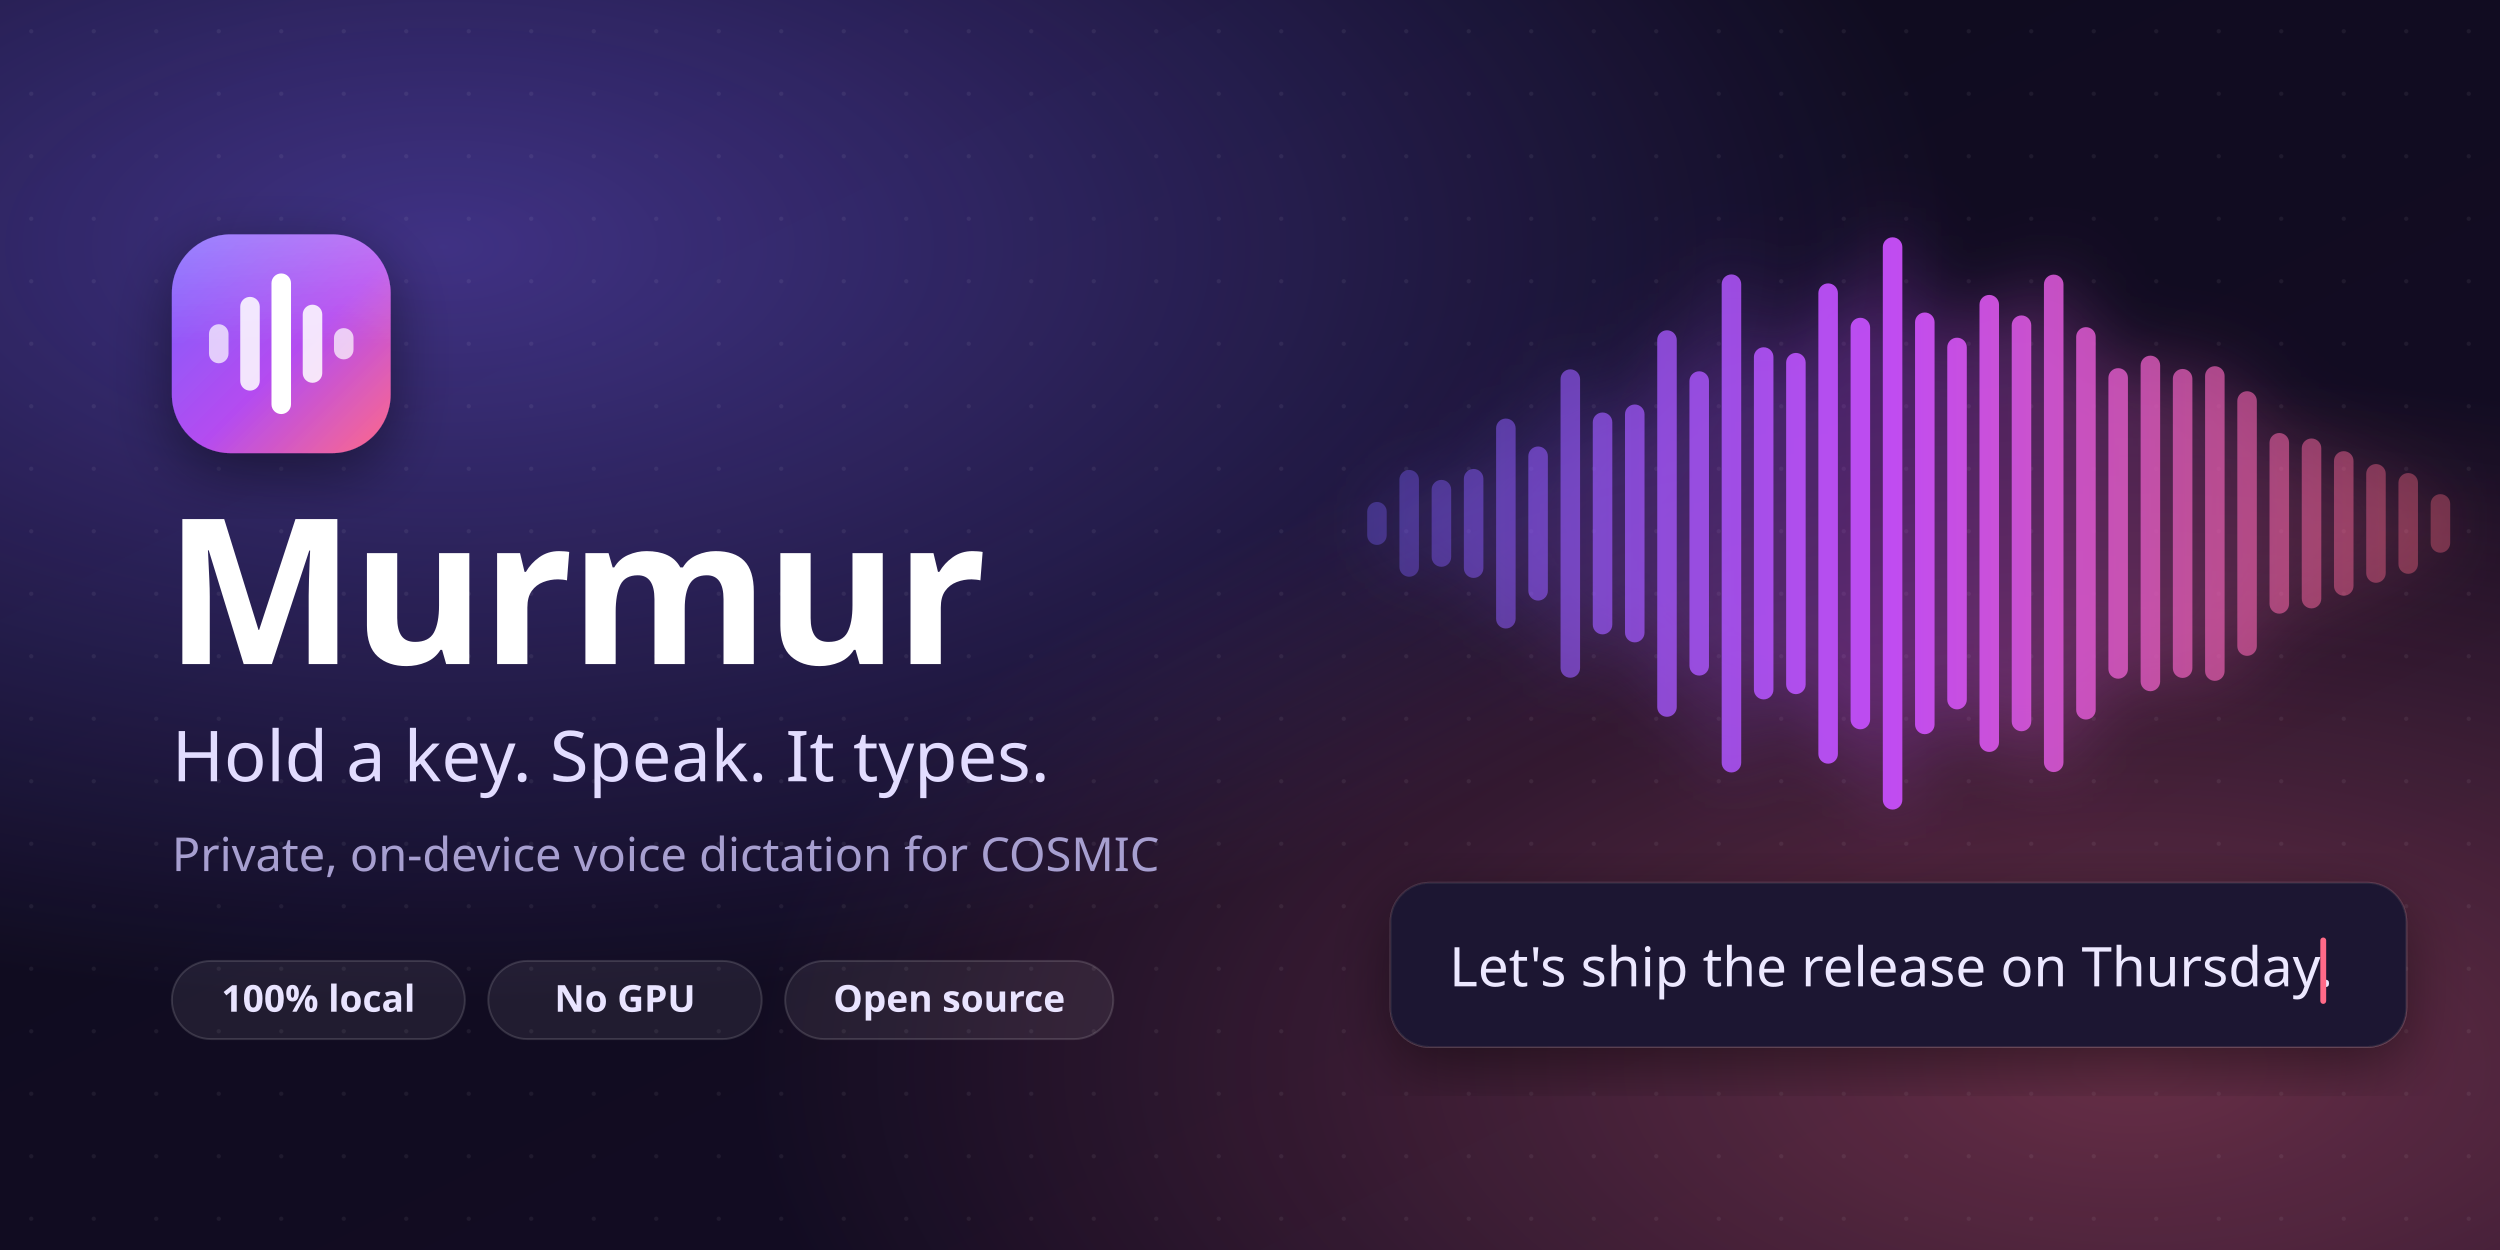
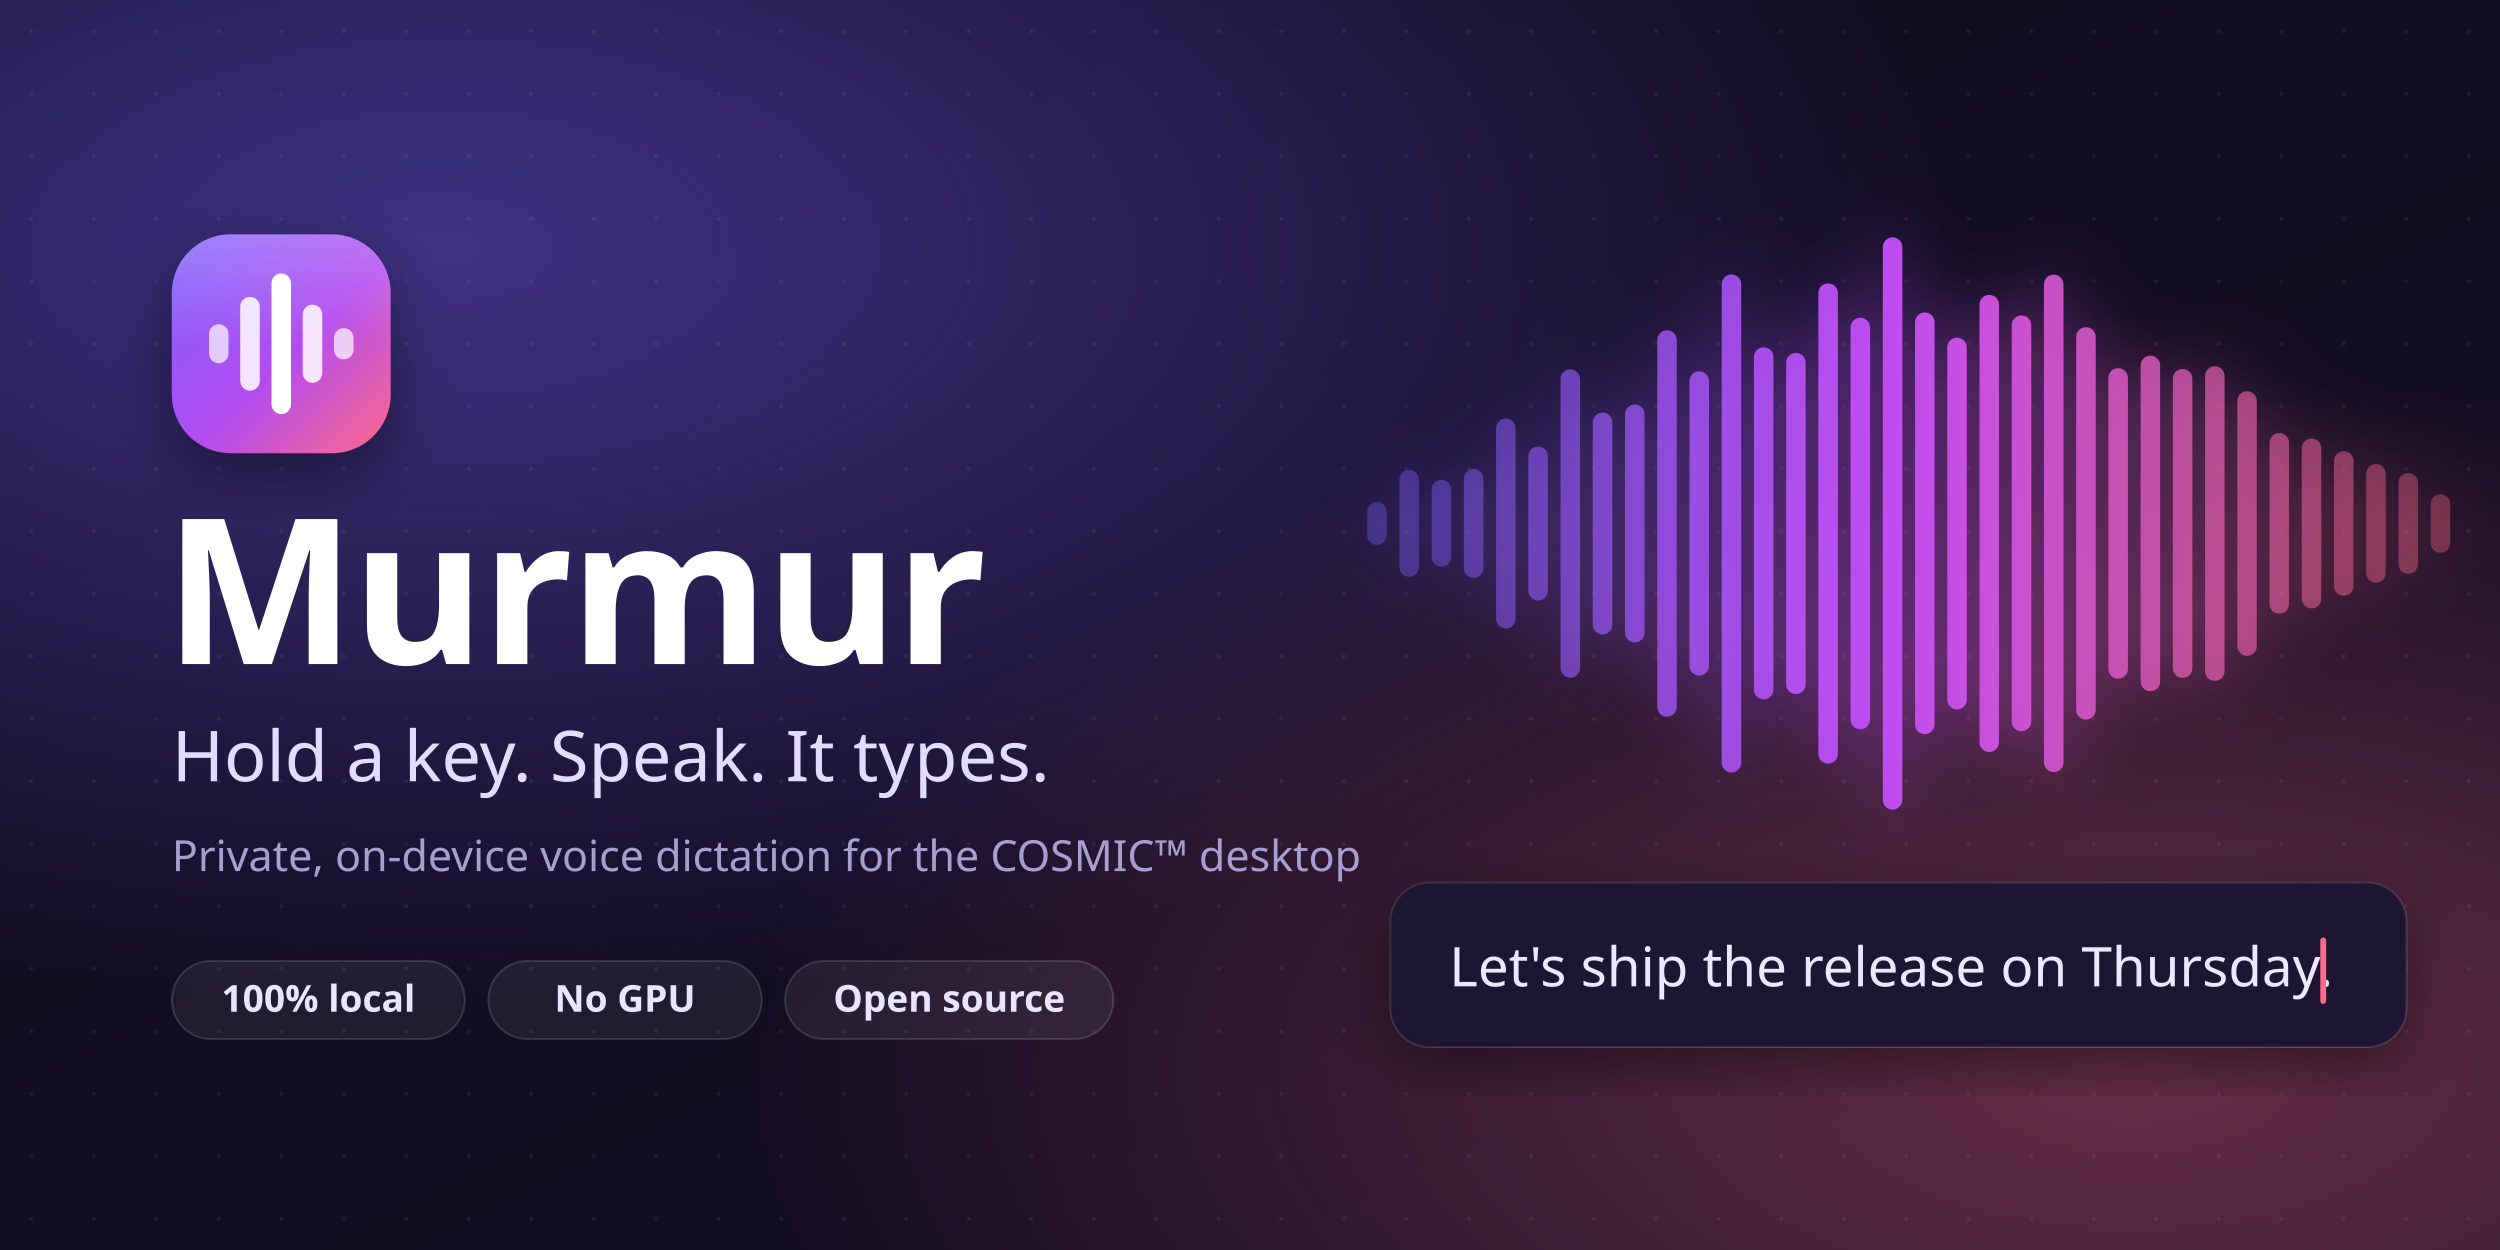
<svg xmlns="http://www.w3.org/2000/svg" width="1280" height="640" viewBox="0 0 1280 640">
  <defs>
    <linearGradient id="bg" x1="0" y1="0" x2="1" y2="1">
      <stop offset="0" stop-color="#0d0b1e" />
      <stop offset="1" stop-color="#150d24" />
    </linearGradient>
    <radialGradient id="glowA" cx="0.18" cy="0.2" r="0.6">
      <stop offset="0" stop-color="#7b61ff" stop-opacity="0.45" />
      <stop offset="1" stop-color="#7b61ff" stop-opacity="0" />
    </radialGradient>
    <radialGradient id="glowB" cx="0.85" cy="0.85" r="0.55">
      <stop offset="0" stop-color="#ff6a88" stop-opacity="0.35" />
      <stop offset="1" stop-color="#ff6a88" stop-opacity="0" />
    </radialGradient>
    <linearGradient id="wave" gradientUnits="userSpaceOnUse" x1="700" x2="1240" y1="0" y2="0">
      <stop offset="0" stop-color="#7b61ff" />
      <stop offset="0.5" stop-color="#c04cf0" />
      <stop offset="1" stop-color="#ff6a88" />
    </linearGradient>
    <linearGradient id="icon" x1="0" y1="0" x2="1" y2="1">
      <stop offset="0" stop-color="#7b61ff" />
      <stop offset="0.55" stop-color="#b44cf0" />
      <stop offset="1" stop-color="#ff6a88" />
    </linearGradient>
    <linearGradient id="shine" x1="0" y1="0" x2="0" y2="1">
      <stop offset="0" stop-color="#fff" stop-opacity="0.22" />
      <stop offset="0.5" stop-color="#fff" stop-opacity="0" />
    </linearGradient>
    <filter id="blur" x="-50%" y="-50%" width="200%" height="200%">
      <feGaussianBlur stdDeviation="18" />
    </filter>
    <filter id="shadow" x="-30%" y="-30%" width="160%" height="160%">
      <feDropShadow dx="0" dy="10" stdDeviation="16" flood-color="#000" flood-opacity="0.45" />
    </filter>
  </defs>
  <rect width="1280" height="640" fill="url(#bg)" />
  <rect width="1280" height="640" fill="url(#glowA)" />
  <rect width="1280" height="640" fill="url(#glowB)" />
  <g fill="#ffffff" opacity="0.06">
    <circle cx="16" cy="16" r="1.1" />
    <circle cx="16" cy="48" r="1.1" />
    <circle cx="16" cy="80" r="1.1" />
    <circle cx="16" cy="112" r="1.1" />
    <circle cx="16" cy="144" r="1.1" />
    <circle cx="16" cy="176" r="1.1" />
    <circle cx="16" cy="208" r="1.1" />
    <circle cx="16" cy="240" r="1.1" />
    <circle cx="16" cy="272" r="1.1" />
    <circle cx="16" cy="304" r="1.1" />
    <circle cx="16" cy="336" r="1.1" />
    <circle cx="16" cy="368" r="1.1" />
    <circle cx="16" cy="400" r="1.1" />
    <circle cx="16" cy="432" r="1.1" />
    <circle cx="16" cy="464" r="1.1" />
    <circle cx="16" cy="496" r="1.1" />
    <circle cx="16" cy="528" r="1.1" />
    <circle cx="16" cy="560" r="1.1" />
    <circle cx="16" cy="592" r="1.1" />
    <circle cx="16" cy="624" r="1.1" />
    <circle cx="48" cy="16" r="1.1" />
    <circle cx="48" cy="48" r="1.1" />
    <circle cx="48" cy="80" r="1.1" />
    <circle cx="48" cy="112" r="1.1" />
    <circle cx="48" cy="144" r="1.1" />
    <circle cx="48" cy="176" r="1.1" />
    <circle cx="48" cy="208" r="1.1" />
    <circle cx="48" cy="240" r="1.1" />
    <circle cx="48" cy="272" r="1.1" />
    <circle cx="48" cy="304" r="1.1" />
    <circle cx="48" cy="336" r="1.1" />
    <circle cx="48" cy="368" r="1.1" />
    <circle cx="48" cy="400" r="1.1" />
    <circle cx="48" cy="432" r="1.1" />
    <circle cx="48" cy="464" r="1.1" />
    <circle cx="48" cy="496" r="1.1" />
    <circle cx="48" cy="528" r="1.1" />
    <circle cx="48" cy="560" r="1.1" />
    <circle cx="48" cy="592" r="1.1" />
    <circle cx="48" cy="624" r="1.1" />
    <circle cx="80" cy="16" r="1.1" />
    <circle cx="80" cy="48" r="1.1" />
    <circle cx="80" cy="80" r="1.1" />
    <circle cx="80" cy="112" r="1.1" />
    <circle cx="80" cy="144" r="1.1" />
    <circle cx="80" cy="176" r="1.1" />
    <circle cx="80" cy="208" r="1.1" />
    <circle cx="80" cy="240" r="1.1" />
    <circle cx="80" cy="272" r="1.1" />
    <circle cx="80" cy="304" r="1.1" />
    <circle cx="80" cy="336" r="1.1" />
    <circle cx="80" cy="368" r="1.1" />
    <circle cx="80" cy="400" r="1.1" />
    <circle cx="80" cy="432" r="1.1" />
    <circle cx="80" cy="464" r="1.1" />
    <circle cx="80" cy="496" r="1.1" />
    <circle cx="80" cy="528" r="1.1" />
    <circle cx="80" cy="560" r="1.1" />
    <circle cx="80" cy="592" r="1.1" />
    <circle cx="80" cy="624" r="1.1" />
    <circle cx="112" cy="16" r="1.1" />
    <circle cx="112" cy="48" r="1.1" />
    <circle cx="112" cy="80" r="1.1" />
    <circle cx="112" cy="112" r="1.1" />
    <circle cx="112" cy="144" r="1.1" />
    <circle cx="112" cy="176" r="1.1" />
    <circle cx="112" cy="208" r="1.1" />
    <circle cx="112" cy="240" r="1.1" />
    <circle cx="112" cy="272" r="1.1" />
    <circle cx="112" cy="304" r="1.1" />
    <circle cx="112" cy="336" r="1.1" />
    <circle cx="112" cy="368" r="1.1" />
    <circle cx="112" cy="400" r="1.1" />
    <circle cx="112" cy="432" r="1.1" />
    <circle cx="112" cy="464" r="1.1" />
    <circle cx="112" cy="496" r="1.1" />
    <circle cx="112" cy="528" r="1.1" />
    <circle cx="112" cy="560" r="1.1" />
    <circle cx="112" cy="592" r="1.1" />
    <circle cx="112" cy="624" r="1.1" />
    <circle cx="144" cy="16" r="1.1" />
    <circle cx="144" cy="48" r="1.1" />
    <circle cx="144" cy="80" r="1.1" />
    <circle cx="144" cy="112" r="1.1" />
    <circle cx="144" cy="144" r="1.1" />
    <circle cx="144" cy="176" r="1.1" />
    <circle cx="144" cy="208" r="1.1" />
    <circle cx="144" cy="240" r="1.1" />
    <circle cx="144" cy="272" r="1.1" />
    <circle cx="144" cy="304" r="1.1" />
    <circle cx="144" cy="336" r="1.1" />
    <circle cx="144" cy="368" r="1.1" />
    <circle cx="144" cy="400" r="1.1" />
    <circle cx="144" cy="432" r="1.1" />
    <circle cx="144" cy="464" r="1.1" />
    <circle cx="144" cy="496" r="1.1" />
    <circle cx="144" cy="528" r="1.1" />
    <circle cx="144" cy="560" r="1.1" />
    <circle cx="144" cy="592" r="1.1" />
    <circle cx="144" cy="624" r="1.1" />
    <circle cx="176" cy="16" r="1.1" />
    <circle cx="176" cy="48" r="1.1" />
    <circle cx="176" cy="80" r="1.1" />
    <circle cx="176" cy="112" r="1.1" />
    <circle cx="176" cy="144" r="1.1" />
    <circle cx="176" cy="176" r="1.1" />
    <circle cx="176" cy="208" r="1.1" />
    <circle cx="176" cy="240" r="1.1" />
    <circle cx="176" cy="272" r="1.1" />
    <circle cx="176" cy="304" r="1.1" />
    <circle cx="176" cy="336" r="1.1" />
    <circle cx="176" cy="368" r="1.1" />
    <circle cx="176" cy="400" r="1.1" />
    <circle cx="176" cy="432" r="1.1" />
    <circle cx="176" cy="464" r="1.1" />
    <circle cx="176" cy="496" r="1.1" />
    <circle cx="176" cy="528" r="1.1" />
    <circle cx="176" cy="560" r="1.1" />
    <circle cx="176" cy="592" r="1.1" />
    <circle cx="176" cy="624" r="1.1" />
    <circle cx="208" cy="16" r="1.1" />
    <circle cx="208" cy="48" r="1.1" />
    <circle cx="208" cy="80" r="1.1" />
    <circle cx="208" cy="112" r="1.1" />
    <circle cx="208" cy="144" r="1.1" />
    <circle cx="208" cy="176" r="1.1" />
    <circle cx="208" cy="208" r="1.1" />
    <circle cx="208" cy="240" r="1.1" />
    <circle cx="208" cy="272" r="1.1" />
    <circle cx="208" cy="304" r="1.1" />
    <circle cx="208" cy="336" r="1.1" />
    <circle cx="208" cy="368" r="1.1" />
    <circle cx="208" cy="400" r="1.1" />
    <circle cx="208" cy="432" r="1.1" />
    <circle cx="208" cy="464" r="1.1" />
    <circle cx="208" cy="496" r="1.1" />
    <circle cx="208" cy="528" r="1.1" />
    <circle cx="208" cy="560" r="1.1" />
    <circle cx="208" cy="592" r="1.1" />
    <circle cx="208" cy="624" r="1.1" />
    <circle cx="240" cy="16" r="1.1" />
    <circle cx="240" cy="48" r="1.1" />
    <circle cx="240" cy="80" r="1.1" />
    <circle cx="240" cy="112" r="1.1" />
    <circle cx="240" cy="144" r="1.1" />
    <circle cx="240" cy="176" r="1.1" />
    <circle cx="240" cy="208" r="1.1" />
    <circle cx="240" cy="240" r="1.1" />
    <circle cx="240" cy="272" r="1.1" />
    <circle cx="240" cy="304" r="1.1" />
    <circle cx="240" cy="336" r="1.1" />
    <circle cx="240" cy="368" r="1.1" />
    <circle cx="240" cy="400" r="1.1" />
    <circle cx="240" cy="432" r="1.1" />
    <circle cx="240" cy="464" r="1.1" />
    <circle cx="240" cy="496" r="1.1" />
    <circle cx="240" cy="528" r="1.1" />
    <circle cx="240" cy="560" r="1.1" />
    <circle cx="240" cy="592" r="1.1" />
    <circle cx="240" cy="624" r="1.1" />
    <circle cx="272" cy="16" r="1.1" />
    <circle cx="272" cy="48" r="1.1" />
    <circle cx="272" cy="80" r="1.1" />
    <circle cx="272" cy="112" r="1.1" />
    <circle cx="272" cy="144" r="1.1" />
    <circle cx="272" cy="176" r="1.1" />
    <circle cx="272" cy="208" r="1.1" />
    <circle cx="272" cy="240" r="1.1" />
    <circle cx="272" cy="272" r="1.1" />
    <circle cx="272" cy="304" r="1.1" />
    <circle cx="272" cy="336" r="1.1" />
    <circle cx="272" cy="368" r="1.1" />
    <circle cx="272" cy="400" r="1.1" />
    <circle cx="272" cy="432" r="1.1" />
    <circle cx="272" cy="464" r="1.1" />
    <circle cx="272" cy="496" r="1.1" />
    <circle cx="272" cy="528" r="1.1" />
    <circle cx="272" cy="560" r="1.1" />
    <circle cx="272" cy="592" r="1.1" />
    <circle cx="272" cy="624" r="1.1" />
    <circle cx="304" cy="16" r="1.1" />
    <circle cx="304" cy="48" r="1.1" />
    <circle cx="304" cy="80" r="1.1" />
    <circle cx="304" cy="112" r="1.1" />
    <circle cx="304" cy="144" r="1.1" />
    <circle cx="304" cy="176" r="1.1" />
    <circle cx="304" cy="208" r="1.1" />
    <circle cx="304" cy="240" r="1.1" />
    <circle cx="304" cy="272" r="1.1" />
    <circle cx="304" cy="304" r="1.1" />
    <circle cx="304" cy="336" r="1.1" />
    <circle cx="304" cy="368" r="1.1" />
    <circle cx="304" cy="400" r="1.1" />
    <circle cx="304" cy="432" r="1.1" />
    <circle cx="304" cy="464" r="1.1" />
    <circle cx="304" cy="496" r="1.1" />
    <circle cx="304" cy="528" r="1.1" />
    <circle cx="304" cy="560" r="1.1" />
    <circle cx="304" cy="592" r="1.1" />
    <circle cx="304" cy="624" r="1.1" />
    <circle cx="336" cy="16" r="1.1" />
    <circle cx="336" cy="48" r="1.1" />
    <circle cx="336" cy="80" r="1.1" />
    <circle cx="336" cy="112" r="1.1" />
    <circle cx="336" cy="144" r="1.1" />
    <circle cx="336" cy="176" r="1.1" />
    <circle cx="336" cy="208" r="1.1" />
    <circle cx="336" cy="240" r="1.1" />
    <circle cx="336" cy="272" r="1.1" />
    <circle cx="336" cy="304" r="1.1" />
    <circle cx="336" cy="336" r="1.1" />
    <circle cx="336" cy="368" r="1.1" />
    <circle cx="336" cy="400" r="1.1" />
    <circle cx="336" cy="432" r="1.1" />
    <circle cx="336" cy="464" r="1.1" />
    <circle cx="336" cy="496" r="1.1" />
    <circle cx="336" cy="528" r="1.1" />
    <circle cx="336" cy="560" r="1.1" />
    <circle cx="336" cy="592" r="1.1" />
    <circle cx="336" cy="624" r="1.1" />
    <circle cx="368" cy="16" r="1.1" />
    <circle cx="368" cy="48" r="1.1" />
    <circle cx="368" cy="80" r="1.1" />
    <circle cx="368" cy="112" r="1.1" />
    <circle cx="368" cy="144" r="1.1" />
    <circle cx="368" cy="176" r="1.1" />
    <circle cx="368" cy="208" r="1.1" />
    <circle cx="368" cy="240" r="1.1" />
    <circle cx="368" cy="272" r="1.1" />
    <circle cx="368" cy="304" r="1.1" />
    <circle cx="368" cy="336" r="1.1" />
    <circle cx="368" cy="368" r="1.1" />
    <circle cx="368" cy="400" r="1.1" />
    <circle cx="368" cy="432" r="1.1" />
    <circle cx="368" cy="464" r="1.1" />
    <circle cx="368" cy="496" r="1.1" />
    <circle cx="368" cy="528" r="1.1" />
    <circle cx="368" cy="560" r="1.1" />
    <circle cx="368" cy="592" r="1.1" />
    <circle cx="368" cy="624" r="1.1" />
    <circle cx="400" cy="16" r="1.1" />
    <circle cx="400" cy="48" r="1.1" />
    <circle cx="400" cy="80" r="1.1" />
    <circle cx="400" cy="112" r="1.1" />
    <circle cx="400" cy="144" r="1.1" />
    <circle cx="400" cy="176" r="1.1" />
    <circle cx="400" cy="208" r="1.1" />
    <circle cx="400" cy="240" r="1.1" />
    <circle cx="400" cy="272" r="1.1" />
    <circle cx="400" cy="304" r="1.1" />
    <circle cx="400" cy="336" r="1.1" />
    <circle cx="400" cy="368" r="1.1" />
    <circle cx="400" cy="400" r="1.1" />
    <circle cx="400" cy="432" r="1.1" />
    <circle cx="400" cy="464" r="1.1" />
    <circle cx="400" cy="496" r="1.1" />
    <circle cx="400" cy="528" r="1.1" />
    <circle cx="400" cy="560" r="1.1" />
    <circle cx="400" cy="592" r="1.1" />
    <circle cx="400" cy="624" r="1.1" />
    <circle cx="432" cy="16" r="1.1" />
    <circle cx="432" cy="48" r="1.1" />
    <circle cx="432" cy="80" r="1.1" />
    <circle cx="432" cy="112" r="1.1" />
    <circle cx="432" cy="144" r="1.1" />
    <circle cx="432" cy="176" r="1.1" />
    <circle cx="432" cy="208" r="1.1" />
    <circle cx="432" cy="240" r="1.1" />
    <circle cx="432" cy="272" r="1.1" />
    <circle cx="432" cy="304" r="1.1" />
    <circle cx="432" cy="336" r="1.1" />
    <circle cx="432" cy="368" r="1.1" />
    <circle cx="432" cy="400" r="1.1" />
    <circle cx="432" cy="432" r="1.1" />
    <circle cx="432" cy="464" r="1.1" />
    <circle cx="432" cy="496" r="1.1" />
    <circle cx="432" cy="528" r="1.1" />
    <circle cx="432" cy="560" r="1.1" />
    <circle cx="432" cy="592" r="1.1" />
    <circle cx="432" cy="624" r="1.1" />
    <circle cx="464" cy="16" r="1.1" />
    <circle cx="464" cy="48" r="1.1" />
    <circle cx="464" cy="80" r="1.1" />
    <circle cx="464" cy="112" r="1.1" />
    <circle cx="464" cy="144" r="1.1" />
    <circle cx="464" cy="176" r="1.1" />
    <circle cx="464" cy="208" r="1.1" />
    <circle cx="464" cy="240" r="1.1" />
    <circle cx="464" cy="272" r="1.1" />
    <circle cx="464" cy="304" r="1.1" />
    <circle cx="464" cy="336" r="1.1" />
    <circle cx="464" cy="368" r="1.1" />
    <circle cx="464" cy="400" r="1.1" />
    <circle cx="464" cy="432" r="1.1" />
    <circle cx="464" cy="464" r="1.1" />
    <circle cx="464" cy="496" r="1.1" />
    <circle cx="464" cy="528" r="1.1" />
    <circle cx="464" cy="560" r="1.1" />
    <circle cx="464" cy="592" r="1.1" />
    <circle cx="464" cy="624" r="1.1" />
    <circle cx="496" cy="16" r="1.1" />
    <circle cx="496" cy="48" r="1.1" />
    <circle cx="496" cy="80" r="1.1" />
    <circle cx="496" cy="112" r="1.1" />
    <circle cx="496" cy="144" r="1.1" />
    <circle cx="496" cy="176" r="1.1" />
    <circle cx="496" cy="208" r="1.1" />
    <circle cx="496" cy="240" r="1.1" />
    <circle cx="496" cy="272" r="1.1" />
    <circle cx="496" cy="304" r="1.1" />
    <circle cx="496" cy="336" r="1.1" />
    <circle cx="496" cy="368" r="1.1" />
    <circle cx="496" cy="400" r="1.1" />
    <circle cx="496" cy="432" r="1.1" />
    <circle cx="496" cy="464" r="1.1" />
    <circle cx="496" cy="496" r="1.1" />
    <circle cx="496" cy="528" r="1.1" />
    <circle cx="496" cy="560" r="1.1" />
    <circle cx="496" cy="592" r="1.1" />
    <circle cx="496" cy="624" r="1.1" />
    <circle cx="528" cy="16" r="1.1" />
    <circle cx="528" cy="48" r="1.1" />
    <circle cx="528" cy="80" r="1.1" />
    <circle cx="528" cy="112" r="1.1" />
    <circle cx="528" cy="144" r="1.1" />
    <circle cx="528" cy="176" r="1.1" />
    <circle cx="528" cy="208" r="1.1" />
    <circle cx="528" cy="240" r="1.1" />
    <circle cx="528" cy="272" r="1.1" />
    <circle cx="528" cy="304" r="1.1" />
    <circle cx="528" cy="336" r="1.1" />
    <circle cx="528" cy="368" r="1.1" />
    <circle cx="528" cy="400" r="1.1" />
    <circle cx="528" cy="432" r="1.1" />
    <circle cx="528" cy="464" r="1.1" />
    <circle cx="528" cy="496" r="1.1" />
    <circle cx="528" cy="528" r="1.1" />
    <circle cx="528" cy="560" r="1.1" />
    <circle cx="528" cy="592" r="1.1" />
    <circle cx="528" cy="624" r="1.1" />
    <circle cx="560" cy="16" r="1.1" />
    <circle cx="560" cy="48" r="1.1" />
    <circle cx="560" cy="80" r="1.1" />
    <circle cx="560" cy="112" r="1.1" />
    <circle cx="560" cy="144" r="1.1" />
    <circle cx="560" cy="176" r="1.1" />
    <circle cx="560" cy="208" r="1.1" />
    <circle cx="560" cy="240" r="1.1" />
    <circle cx="560" cy="272" r="1.1" />
    <circle cx="560" cy="304" r="1.1" />
    <circle cx="560" cy="336" r="1.1" />
    <circle cx="560" cy="368" r="1.1" />
    <circle cx="560" cy="400" r="1.1" />
    <circle cx="560" cy="432" r="1.1" />
    <circle cx="560" cy="464" r="1.1" />
    <circle cx="560" cy="496" r="1.1" />
    <circle cx="560" cy="528" r="1.1" />
    <circle cx="560" cy="560" r="1.1" />
    <circle cx="560" cy="592" r="1.1" />
    <circle cx="560" cy="624" r="1.1" />
    <circle cx="592" cy="16" r="1.1" />
    <circle cx="592" cy="48" r="1.1" />
    <circle cx="592" cy="80" r="1.1" />
    <circle cx="592" cy="112" r="1.1" />
    <circle cx="592" cy="144" r="1.1" />
    <circle cx="592" cy="176" r="1.1" />
    <circle cx="592" cy="208" r="1.1" />
    <circle cx="592" cy="240" r="1.1" />
    <circle cx="592" cy="272" r="1.1" />
    <circle cx="592" cy="304" r="1.1" />
    <circle cx="592" cy="336" r="1.1" />
    <circle cx="592" cy="368" r="1.1" />
    <circle cx="592" cy="400" r="1.1" />
    <circle cx="592" cy="432" r="1.1" />
    <circle cx="592" cy="464" r="1.1" />
    <circle cx="592" cy="496" r="1.1" />
    <circle cx="592" cy="528" r="1.1" />
    <circle cx="592" cy="560" r="1.1" />
    <circle cx="592" cy="592" r="1.1" />
    <circle cx="592" cy="624" r="1.1" />
    <circle cx="624" cy="16" r="1.1" />
    <circle cx="624" cy="48" r="1.1" />
    <circle cx="624" cy="80" r="1.1" />
    <circle cx="624" cy="112" r="1.1" />
    <circle cx="624" cy="144" r="1.1" />
    <circle cx="624" cy="176" r="1.1" />
    <circle cx="624" cy="208" r="1.1" />
    <circle cx="624" cy="240" r="1.1" />
    <circle cx="624" cy="272" r="1.1" />
    <circle cx="624" cy="304" r="1.1" />
    <circle cx="624" cy="336" r="1.1" />
    <circle cx="624" cy="368" r="1.1" />
    <circle cx="624" cy="400" r="1.1" />
    <circle cx="624" cy="432" r="1.1" />
    <circle cx="624" cy="464" r="1.1" />
    <circle cx="624" cy="496" r="1.1" />
    <circle cx="624" cy="528" r="1.1" />
    <circle cx="624" cy="560" r="1.1" />
    <circle cx="624" cy="592" r="1.1" />
    <circle cx="624" cy="624" r="1.1" />
    <circle cx="656" cy="16" r="1.1" />
    <circle cx="656" cy="48" r="1.1" />
    <circle cx="656" cy="80" r="1.1" />
    <circle cx="656" cy="112" r="1.1" />
    <circle cx="656" cy="144" r="1.1" />
    <circle cx="656" cy="176" r="1.1" />
    <circle cx="656" cy="208" r="1.1" />
    <circle cx="656" cy="240" r="1.1" />
    <circle cx="656" cy="272" r="1.1" />
    <circle cx="656" cy="304" r="1.1" />
    <circle cx="656" cy="336" r="1.1" />
    <circle cx="656" cy="368" r="1.1" />
    <circle cx="656" cy="400" r="1.1" />
    <circle cx="656" cy="432" r="1.1" />
    <circle cx="656" cy="464" r="1.1" />
    <circle cx="656" cy="496" r="1.1" />
    <circle cx="656" cy="528" r="1.1" />
    <circle cx="656" cy="560" r="1.1" />
    <circle cx="656" cy="592" r="1.1" />
    <circle cx="656" cy="624" r="1.1" />
    <circle cx="688" cy="16" r="1.1" />
    <circle cx="688" cy="48" r="1.1" />
    <circle cx="688" cy="80" r="1.1" />
    <circle cx="688" cy="112" r="1.1" />
    <circle cx="688" cy="144" r="1.1" />
    <circle cx="688" cy="176" r="1.1" />
    <circle cx="688" cy="208" r="1.1" />
    <circle cx="688" cy="240" r="1.1" />
    <circle cx="688" cy="272" r="1.1" />
    <circle cx="688" cy="304" r="1.1" />
    <circle cx="688" cy="336" r="1.1" />
    <circle cx="688" cy="368" r="1.1" />
    <circle cx="688" cy="400" r="1.1" />
    <circle cx="688" cy="432" r="1.1" />
    <circle cx="688" cy="464" r="1.1" />
    <circle cx="688" cy="496" r="1.1" />
    <circle cx="688" cy="528" r="1.1" />
    <circle cx="688" cy="560" r="1.1" />
    <circle cx="688" cy="592" r="1.1" />
    <circle cx="688" cy="624" r="1.1" />
    <circle cx="720" cy="16" r="1.1" />
    <circle cx="720" cy="48" r="1.1" />
    <circle cx="720" cy="80" r="1.1" />
    <circle cx="720" cy="112" r="1.1" />
    <circle cx="720" cy="144" r="1.1" />
    <circle cx="720" cy="176" r="1.1" />
    <circle cx="720" cy="208" r="1.1" />
    <circle cx="720" cy="240" r="1.1" />
    <circle cx="720" cy="272" r="1.1" />
    <circle cx="720" cy="304" r="1.1" />
    <circle cx="720" cy="336" r="1.1" />
    <circle cx="720" cy="368" r="1.1" />
    <circle cx="720" cy="400" r="1.1" />
    <circle cx="720" cy="432" r="1.1" />
    <circle cx="720" cy="464" r="1.1" />
    <circle cx="720" cy="496" r="1.1" />
    <circle cx="720" cy="528" r="1.1" />
    <circle cx="720" cy="560" r="1.1" />
    <circle cx="720" cy="592" r="1.1" />
    <circle cx="720" cy="624" r="1.1" />
    <circle cx="752" cy="16" r="1.1" />
    <circle cx="752" cy="48" r="1.1" />
    <circle cx="752" cy="80" r="1.1" />
    <circle cx="752" cy="112" r="1.1" />
    <circle cx="752" cy="144" r="1.1" />
    <circle cx="752" cy="176" r="1.1" />
    <circle cx="752" cy="208" r="1.1" />
    <circle cx="752" cy="240" r="1.1" />
    <circle cx="752" cy="272" r="1.1" />
    <circle cx="752" cy="304" r="1.1" />
    <circle cx="752" cy="336" r="1.1" />
    <circle cx="752" cy="368" r="1.1" />
    <circle cx="752" cy="400" r="1.1" />
    <circle cx="752" cy="432" r="1.1" />
    <circle cx="752" cy="464" r="1.1" />
    <circle cx="752" cy="496" r="1.1" />
    <circle cx="752" cy="528" r="1.1" />
    <circle cx="752" cy="560" r="1.1" />
    <circle cx="752" cy="592" r="1.1" />
    <circle cx="752" cy="624" r="1.1" />
    <circle cx="784" cy="16" r="1.1" />
    <circle cx="784" cy="48" r="1.1" />
    <circle cx="784" cy="80" r="1.1" />
    <circle cx="784" cy="112" r="1.1" />
    <circle cx="784" cy="144" r="1.1" />
    <circle cx="784" cy="176" r="1.1" />
    <circle cx="784" cy="208" r="1.1" />
    <circle cx="784" cy="240" r="1.1" />
    <circle cx="784" cy="272" r="1.1" />
    <circle cx="784" cy="304" r="1.1" />
    <circle cx="784" cy="336" r="1.1" />
    <circle cx="784" cy="368" r="1.1" />
    <circle cx="784" cy="400" r="1.1" />
    <circle cx="784" cy="432" r="1.1" />
    <circle cx="784" cy="464" r="1.1" />
    <circle cx="784" cy="496" r="1.1" />
    <circle cx="784" cy="528" r="1.1" />
    <circle cx="784" cy="560" r="1.1" />
    <circle cx="784" cy="592" r="1.1" />
    <circle cx="784" cy="624" r="1.1" />
    <circle cx="816" cy="16" r="1.1" />
    <circle cx="816" cy="48" r="1.1" />
    <circle cx="816" cy="80" r="1.1" />
    <circle cx="816" cy="112" r="1.1" />
    <circle cx="816" cy="144" r="1.1" />
    <circle cx="816" cy="176" r="1.1" />
    <circle cx="816" cy="208" r="1.1" />
    <circle cx="816" cy="240" r="1.1" />
    <circle cx="816" cy="272" r="1.1" />
    <circle cx="816" cy="304" r="1.1" />
    <circle cx="816" cy="336" r="1.1" />
    <circle cx="816" cy="368" r="1.1" />
    <circle cx="816" cy="400" r="1.1" />
    <circle cx="816" cy="432" r="1.1" />
    <circle cx="816" cy="464" r="1.1" />
    <circle cx="816" cy="496" r="1.1" />
    <circle cx="816" cy="528" r="1.1" />
    <circle cx="816" cy="560" r="1.1" />
    <circle cx="816" cy="592" r="1.1" />
    <circle cx="816" cy="624" r="1.1" />
    <circle cx="848" cy="16" r="1.1" />
    <circle cx="848" cy="48" r="1.1" />
    <circle cx="848" cy="80" r="1.1" />
    <circle cx="848" cy="112" r="1.1" />
    <circle cx="848" cy="144" r="1.1" />
    <circle cx="848" cy="176" r="1.1" />
    <circle cx="848" cy="208" r="1.1" />
    <circle cx="848" cy="240" r="1.1" />
    <circle cx="848" cy="272" r="1.1" />
    <circle cx="848" cy="304" r="1.1" />
    <circle cx="848" cy="336" r="1.1" />
    <circle cx="848" cy="368" r="1.1" />
    <circle cx="848" cy="400" r="1.1" />
    <circle cx="848" cy="432" r="1.1" />
    <circle cx="848" cy="464" r="1.1" />
    <circle cx="848" cy="496" r="1.1" />
    <circle cx="848" cy="528" r="1.1" />
    <circle cx="848" cy="560" r="1.1" />
    <circle cx="848" cy="592" r="1.1" />
    <circle cx="848" cy="624" r="1.1" />
    <circle cx="880" cy="16" r="1.1" />
    <circle cx="880" cy="48" r="1.1" />
    <circle cx="880" cy="80" r="1.1" />
    <circle cx="880" cy="112" r="1.1" />
    <circle cx="880" cy="144" r="1.1" />
    <circle cx="880" cy="176" r="1.1" />
    <circle cx="880" cy="208" r="1.1" />
    <circle cx="880" cy="240" r="1.1" />
    <circle cx="880" cy="272" r="1.1" />
    <circle cx="880" cy="304" r="1.1" />
    <circle cx="880" cy="336" r="1.1" />
    <circle cx="880" cy="368" r="1.1" />
    <circle cx="880" cy="400" r="1.1" />
    <circle cx="880" cy="432" r="1.1" />
    <circle cx="880" cy="464" r="1.1" />
    <circle cx="880" cy="496" r="1.1" />
    <circle cx="880" cy="528" r="1.1" />
    <circle cx="880" cy="560" r="1.1" />
    <circle cx="880" cy="592" r="1.1" />
    <circle cx="880" cy="624" r="1.1" />
    <circle cx="912" cy="16" r="1.1" />
    <circle cx="912" cy="48" r="1.1" />
    <circle cx="912" cy="80" r="1.1" />
    <circle cx="912" cy="112" r="1.1" />
    <circle cx="912" cy="144" r="1.1" />
    <circle cx="912" cy="176" r="1.1" />
    <circle cx="912" cy="208" r="1.1" />
    <circle cx="912" cy="240" r="1.1" />
    <circle cx="912" cy="272" r="1.1" />
    <circle cx="912" cy="304" r="1.1" />
    <circle cx="912" cy="336" r="1.1" />
    <circle cx="912" cy="368" r="1.1" />
    <circle cx="912" cy="400" r="1.1" />
    <circle cx="912" cy="432" r="1.1" />
    <circle cx="912" cy="464" r="1.1" />
    <circle cx="912" cy="496" r="1.1" />
    <circle cx="912" cy="528" r="1.1" />
    <circle cx="912" cy="560" r="1.1" />
    <circle cx="912" cy="592" r="1.1" />
    <circle cx="912" cy="624" r="1.1" />
    <circle cx="944" cy="16" r="1.1" />
    <circle cx="944" cy="48" r="1.1" />
    <circle cx="944" cy="80" r="1.1" />
    <circle cx="944" cy="112" r="1.1" />
    <circle cx="944" cy="144" r="1.1" />
    <circle cx="944" cy="176" r="1.1" />
    <circle cx="944" cy="208" r="1.1" />
    <circle cx="944" cy="240" r="1.1" />
    <circle cx="944" cy="272" r="1.1" />
    <circle cx="944" cy="304" r="1.1" />
    <circle cx="944" cy="336" r="1.1" />
    <circle cx="944" cy="368" r="1.1" />
    <circle cx="944" cy="400" r="1.1" />
    <circle cx="944" cy="432" r="1.1" />
    <circle cx="944" cy="464" r="1.1" />
    <circle cx="944" cy="496" r="1.1" />
    <circle cx="944" cy="528" r="1.1" />
    <circle cx="944" cy="560" r="1.1" />
    <circle cx="944" cy="592" r="1.1" />
    <circle cx="944" cy="624" r="1.1" />
    <circle cx="976" cy="16" r="1.1" />
    <circle cx="976" cy="48" r="1.1" />
    <circle cx="976" cy="80" r="1.1" />
    <circle cx="976" cy="112" r="1.1" />
    <circle cx="976" cy="144" r="1.1" />
    <circle cx="976" cy="176" r="1.1" />
    <circle cx="976" cy="208" r="1.1" />
    <circle cx="976" cy="240" r="1.1" />
    <circle cx="976" cy="272" r="1.1" />
    <circle cx="976" cy="304" r="1.1" />
    <circle cx="976" cy="336" r="1.1" />
    <circle cx="976" cy="368" r="1.1" />
    <circle cx="976" cy="400" r="1.1" />
    <circle cx="976" cy="432" r="1.1" />
    <circle cx="976" cy="464" r="1.1" />
    <circle cx="976" cy="496" r="1.1" />
    <circle cx="976" cy="528" r="1.1" />
    <circle cx="976" cy="560" r="1.1" />
    <circle cx="976" cy="592" r="1.1" />
    <circle cx="976" cy="624" r="1.1" />
    <circle cx="1008" cy="16" r="1.1" />
    <circle cx="1008" cy="48" r="1.1" />
    <circle cx="1008" cy="80" r="1.1" />
    <circle cx="1008" cy="112" r="1.1" />
    <circle cx="1008" cy="144" r="1.1" />
    <circle cx="1008" cy="176" r="1.1" />
    <circle cx="1008" cy="208" r="1.1" />
    <circle cx="1008" cy="240" r="1.1" />
    <circle cx="1008" cy="272" r="1.1" />
    <circle cx="1008" cy="304" r="1.1" />
    <circle cx="1008" cy="336" r="1.1" />
    <circle cx="1008" cy="368" r="1.1" />
    <circle cx="1008" cy="400" r="1.1" />
    <circle cx="1008" cy="432" r="1.1" />
    <circle cx="1008" cy="464" r="1.1" />
    <circle cx="1008" cy="496" r="1.1" />
    <circle cx="1008" cy="528" r="1.1" />
    <circle cx="1008" cy="560" r="1.1" />
    <circle cx="1008" cy="592" r="1.1" />
    <circle cx="1008" cy="624" r="1.1" />
    <circle cx="1040" cy="16" r="1.1" />
    <circle cx="1040" cy="48" r="1.1" />
    <circle cx="1040" cy="80" r="1.1" />
    <circle cx="1040" cy="112" r="1.1" />
    <circle cx="1040" cy="144" r="1.1" />
    <circle cx="1040" cy="176" r="1.1" />
    <circle cx="1040" cy="208" r="1.1" />
    <circle cx="1040" cy="240" r="1.1" />
    <circle cx="1040" cy="272" r="1.1" />
    <circle cx="1040" cy="304" r="1.1" />
    <circle cx="1040" cy="336" r="1.1" />
    <circle cx="1040" cy="368" r="1.1" />
    <circle cx="1040" cy="400" r="1.1" />
    <circle cx="1040" cy="432" r="1.1" />
    <circle cx="1040" cy="464" r="1.1" />
    <circle cx="1040" cy="496" r="1.1" />
    <circle cx="1040" cy="528" r="1.1" />
    <circle cx="1040" cy="560" r="1.1" />
    <circle cx="1040" cy="592" r="1.1" />
    <circle cx="1040" cy="624" r="1.1" />
    <circle cx="1072" cy="16" r="1.1" />
    <circle cx="1072" cy="48" r="1.1" />
    <circle cx="1072" cy="80" r="1.1" />
    <circle cx="1072" cy="112" r="1.1" />
    <circle cx="1072" cy="144" r="1.1" />
    <circle cx="1072" cy="176" r="1.1" />
    <circle cx="1072" cy="208" r="1.1" />
    <circle cx="1072" cy="240" r="1.1" />
    <circle cx="1072" cy="272" r="1.1" />
    <circle cx="1072" cy="304" r="1.1" />
    <circle cx="1072" cy="336" r="1.1" />
    <circle cx="1072" cy="368" r="1.1" />
    <circle cx="1072" cy="400" r="1.1" />
    <circle cx="1072" cy="432" r="1.1" />
    <circle cx="1072" cy="464" r="1.1" />
    <circle cx="1072" cy="496" r="1.1" />
    <circle cx="1072" cy="528" r="1.1" />
    <circle cx="1072" cy="560" r="1.1" />
    <circle cx="1072" cy="592" r="1.1" />
    <circle cx="1072" cy="624" r="1.1" />
    <circle cx="1104" cy="16" r="1.1" />
    <circle cx="1104" cy="48" r="1.1" />
    <circle cx="1104" cy="80" r="1.1" />
    <circle cx="1104" cy="112" r="1.1" />
    <circle cx="1104" cy="144" r="1.1" />
    <circle cx="1104" cy="176" r="1.1" />
    <circle cx="1104" cy="208" r="1.1" />
    <circle cx="1104" cy="240" r="1.1" />
    <circle cx="1104" cy="272" r="1.1" />
    <circle cx="1104" cy="304" r="1.1" />
    <circle cx="1104" cy="336" r="1.1" />
    <circle cx="1104" cy="368" r="1.1" />
    <circle cx="1104" cy="400" r="1.1" />
    <circle cx="1104" cy="432" r="1.1" />
    <circle cx="1104" cy="464" r="1.1" />
    <circle cx="1104" cy="496" r="1.1" />
    <circle cx="1104" cy="528" r="1.1" />
    <circle cx="1104" cy="560" r="1.1" />
    <circle cx="1104" cy="592" r="1.1" />
    <circle cx="1104" cy="624" r="1.1" />
    <circle cx="1136" cy="16" r="1.1" />
    <circle cx="1136" cy="48" r="1.1" />
    <circle cx="1136" cy="80" r="1.1" />
    <circle cx="1136" cy="112" r="1.1" />
    <circle cx="1136" cy="144" r="1.1" />
    <circle cx="1136" cy="176" r="1.1" />
    <circle cx="1136" cy="208" r="1.1" />
    <circle cx="1136" cy="240" r="1.1" />
    <circle cx="1136" cy="272" r="1.1" />
    <circle cx="1136" cy="304" r="1.1" />
    <circle cx="1136" cy="336" r="1.1" />
    <circle cx="1136" cy="368" r="1.1" />
    <circle cx="1136" cy="400" r="1.1" />
    <circle cx="1136" cy="432" r="1.1" />
    <circle cx="1136" cy="464" r="1.1" />
    <circle cx="1136" cy="496" r="1.1" />
    <circle cx="1136" cy="528" r="1.1" />
    <circle cx="1136" cy="560" r="1.1" />
    <circle cx="1136" cy="592" r="1.1" />
    <circle cx="1136" cy="624" r="1.1" />
    <circle cx="1168" cy="16" r="1.1" />
    <circle cx="1168" cy="48" r="1.1" />
    <circle cx="1168" cy="80" r="1.1" />
    <circle cx="1168" cy="112" r="1.1" />
    <circle cx="1168" cy="144" r="1.1" />
    <circle cx="1168" cy="176" r="1.1" />
    <circle cx="1168" cy="208" r="1.1" />
    <circle cx="1168" cy="240" r="1.1" />
    <circle cx="1168" cy="272" r="1.1" />
    <circle cx="1168" cy="304" r="1.1" />
    <circle cx="1168" cy="336" r="1.1" />
    <circle cx="1168" cy="368" r="1.1" />
    <circle cx="1168" cy="400" r="1.1" />
    <circle cx="1168" cy="432" r="1.1" />
    <circle cx="1168" cy="464" r="1.1" />
    <circle cx="1168" cy="496" r="1.1" />
    <circle cx="1168" cy="528" r="1.1" />
    <circle cx="1168" cy="560" r="1.1" />
    <circle cx="1168" cy="592" r="1.1" />
    <circle cx="1168" cy="624" r="1.1" />
    <circle cx="1200" cy="16" r="1.1" />
    <circle cx="1200" cy="48" r="1.1" />
    <circle cx="1200" cy="80" r="1.1" />
    <circle cx="1200" cy="112" r="1.1" />
    <circle cx="1200" cy="144" r="1.1" />
    <circle cx="1200" cy="176" r="1.1" />
    <circle cx="1200" cy="208" r="1.1" />
    <circle cx="1200" cy="240" r="1.1" />
    <circle cx="1200" cy="272" r="1.1" />
    <circle cx="1200" cy="304" r="1.1" />
    <circle cx="1200" cy="336" r="1.1" />
    <circle cx="1200" cy="368" r="1.1" />
    <circle cx="1200" cy="400" r="1.1" />
    <circle cx="1200" cy="432" r="1.1" />
    <circle cx="1200" cy="464" r="1.1" />
    <circle cx="1200" cy="496" r="1.1" />
    <circle cx="1200" cy="528" r="1.1" />
    <circle cx="1200" cy="560" r="1.1" />
    <circle cx="1200" cy="592" r="1.1" />
    <circle cx="1200" cy="624" r="1.1" />
    <circle cx="1232" cy="16" r="1.1" />
    <circle cx="1232" cy="48" r="1.1" />
    <circle cx="1232" cy="80" r="1.1" />
    <circle cx="1232" cy="112" r="1.1" />
    <circle cx="1232" cy="144" r="1.1" />
    <circle cx="1232" cy="176" r="1.1" />
    <circle cx="1232" cy="208" r="1.1" />
    <circle cx="1232" cy="240" r="1.1" />
    <circle cx="1232" cy="272" r="1.1" />
    <circle cx="1232" cy="304" r="1.1" />
    <circle cx="1232" cy="336" r="1.1" />
    <circle cx="1232" cy="368" r="1.1" />
    <circle cx="1232" cy="400" r="1.1" />
    <circle cx="1232" cy="432" r="1.1" />
    <circle cx="1232" cy="464" r="1.1" />
    <circle cx="1232" cy="496" r="1.1" />
    <circle cx="1232" cy="528" r="1.1" />
    <circle cx="1232" cy="560" r="1.1" />
    <circle cx="1232" cy="592" r="1.1" />
    <circle cx="1232" cy="624" r="1.1" />
    <circle cx="1264" cy="16" r="1.1" />
    <circle cx="1264" cy="48" r="1.1" />
    <circle cx="1264" cy="80" r="1.1" />
    <circle cx="1264" cy="112" r="1.1" />
    <circle cx="1264" cy="144" r="1.1" />
    <circle cx="1264" cy="176" r="1.1" />
    <circle cx="1264" cy="208" r="1.1" />
    <circle cx="1264" cy="240" r="1.1" />
    <circle cx="1264" cy="272" r="1.1" />
    <circle cx="1264" cy="304" r="1.1" />
    <circle cx="1264" cy="336" r="1.1" />
    <circle cx="1264" cy="368" r="1.1" />
    <circle cx="1264" cy="400" r="1.1" />
    <circle cx="1264" cy="432" r="1.1" />
    <circle cx="1264" cy="464" r="1.1" />
    <circle cx="1264" cy="496" r="1.1" />
    <circle cx="1264" cy="528" r="1.1" />
    <circle cx="1264" cy="560" r="1.1" />
    <circle cx="1264" cy="592" r="1.1" />
    <circle cx="1264" cy="624" r="1.1" />
  </g>
  <g filter="url(#blur)" opacity="0.55">
    <rect x="700.0" y="257.0" width="10" height="22.0" rx="5.0" fill="url(#wave)" opacity="0.35" />
    <rect x="716.5" y="240.6" width="10" height="54.7" rx="5.0" fill="url(#wave)" opacity="0.38" />
    <rect x="733.0" y="245.7" width="10" height="44.5" rx="5.0" fill="url(#wave)" opacity="0.42" />
    <rect x="749.5" y="240.1" width="10" height="55.8" rx="5.0" fill="url(#wave)" opacity="0.48" />
    <rect x="766.0" y="214.3" width="10" height="107.5" rx="5.0" fill="url(#wave)" opacity="0.53" />
    <rect x="782.5" y="228.6" width="10" height="78.9" rx="5.0" fill="url(#wave)" opacity="0.59" />
    <rect x="799.0" y="189.1" width="10" height="157.9" rx="5.0" fill="url(#wave)" opacity="0.64" />
    <rect x="815.5" y="211.2" width="10" height="113.6" rx="5.0" fill="url(#wave)" opacity="0.70" />
    <rect x="832.0" y="207.1" width="10" height="121.8" rx="5.0" fill="url(#wave)" opacity="0.75" />
    <rect x="848.5" y="169.1" width="10" height="197.9" rx="5.0" fill="url(#wave)" opacity="0.80" />
    <rect x="865.0" y="190.1" width="10" height="155.8" rx="5.0" fill="url(#wave)" opacity="0.85" />
    <rect x="881.5" y="140.5" width="10" height="255.0" rx="5.0" fill="url(#wave)" opacity="0.89" />
    <rect x="898.0" y="177.8" width="10" height="180.3" rx="5.0" fill="url(#wave)" opacity="0.92" />
    <rect x="914.5" y="180.7" width="10" height="174.7" rx="5.0" fill="url(#wave)" opacity="0.95" />
    <rect x="931.0" y="145.1" width="10" height="245.9" rx="5.0" fill="url(#wave)" opacity="0.98" />
    <rect x="947.5" y="162.7" width="10" height="210.7" rx="5.0" fill="url(#wave)" opacity="0.99" />
    <rect x="964.0" y="121.5" width="10" height="293.0" rx="5.0" fill="url(#wave)" opacity="1.00" />
    <rect x="980.5" y="160.0" width="10" height="215.9" rx="5.0" fill="url(#wave)" opacity="1.00" />
    <rect x="997.0" y="172.9" width="10" height="190.3" rx="5.0" fill="url(#wave)" opacity="0.99" />
    <rect x="1013.5" y="151.0" width="10" height="234.0" rx="5.0" fill="url(#wave)" opacity="0.98" />
    <rect x="1030.0" y="161.5" width="10" height="212.9" rx="5.0" fill="url(#wave)" opacity="0.95" />
    <rect x="1046.5" y="140.6" width="10" height="254.7" rx="5.0" fill="url(#wave)" opacity="0.92" />
    <rect x="1063.0" y="167.5" width="10" height="200.9" rx="5.0" fill="url(#wave)" opacity="0.89" />
    <rect x="1079.5" y="188.5" width="10" height="159.0" rx="5.0" fill="url(#wave)" opacity="0.85" />
    <rect x="1096.0" y="182.1" width="10" height="171.8" rx="5.0" fill="url(#wave)" opacity="0.80" />
    <rect x="1112.5" y="188.9" width="10" height="158.2" rx="5.0" fill="url(#wave)" opacity="0.75" />
    <rect x="1129.0" y="187.5" width="10" height="161.1" rx="5.0" fill="url(#wave)" opacity="0.70" />
    <rect x="1145.5" y="200.3" width="10" height="135.5" rx="5.0" fill="url(#wave)" opacity="0.64" />
    <rect x="1162.0" y="221.7" width="10" height="92.5" rx="5.0" fill="url(#wave)" opacity="0.59" />
    <rect x="1178.5" y="224.5" width="10" height="87.0" rx="5.0" fill="url(#wave)" opacity="0.53" />
    <rect x="1195.0" y="231.0" width="10" height="74.0" rx="5.0" fill="url(#wave)" opacity="0.48" />
    <rect x="1211.5" y="237.6" width="10" height="60.8" rx="5.0" fill="url(#wave)" opacity="0.42" />
    <rect x="1228.0" y="242.2" width="10" height="51.6" rx="5.0" fill="url(#wave)" opacity="0.38" />
    <rect x="1244.5" y="253.0" width="10" height="30.0" rx="5.0" fill="url(#wave)" opacity="0.35" />
  </g>
  <g>
    <rect x="700.0" y="257.0" width="10" height="22.0" rx="5.0" fill="url(#wave)" opacity="0.35" />
    <rect x="716.5" y="240.6" width="10" height="54.7" rx="5.0" fill="url(#wave)" opacity="0.38" />
    <rect x="733.0" y="245.7" width="10" height="44.5" rx="5.0" fill="url(#wave)" opacity="0.42" />
    <rect x="749.5" y="240.1" width="10" height="55.8" rx="5.0" fill="url(#wave)" opacity="0.48" />
    <rect x="766.0" y="214.3" width="10" height="107.5" rx="5.0" fill="url(#wave)" opacity="0.53" />
    <rect x="782.5" y="228.6" width="10" height="78.9" rx="5.0" fill="url(#wave)" opacity="0.59" />
    <rect x="799.0" y="189.1" width="10" height="157.9" rx="5.0" fill="url(#wave)" opacity="0.64" />
    <rect x="815.5" y="211.2" width="10" height="113.6" rx="5.0" fill="url(#wave)" opacity="0.70" />
    <rect x="832.0" y="207.1" width="10" height="121.8" rx="5.0" fill="url(#wave)" opacity="0.75" />
    <rect x="848.5" y="169.1" width="10" height="197.9" rx="5.0" fill="url(#wave)" opacity="0.80" />
    <rect x="865.0" y="190.1" width="10" height="155.8" rx="5.0" fill="url(#wave)" opacity="0.85" />
    <rect x="881.5" y="140.5" width="10" height="255.0" rx="5.0" fill="url(#wave)" opacity="0.89" />
    <rect x="898.0" y="177.8" width="10" height="180.3" rx="5.0" fill="url(#wave)" opacity="0.92" />
    <rect x="914.5" y="180.7" width="10" height="174.7" rx="5.0" fill="url(#wave)" opacity="0.95" />
    <rect x="931.0" y="145.1" width="10" height="245.9" rx="5.0" fill="url(#wave)" opacity="0.98" />
    <rect x="947.5" y="162.7" width="10" height="210.7" rx="5.0" fill="url(#wave)" opacity="0.99" />
    <rect x="964.0" y="121.5" width="10" height="293.0" rx="5.0" fill="url(#wave)" opacity="1.00" />
    <rect x="980.5" y="160.0" width="10" height="215.9" rx="5.0" fill="url(#wave)" opacity="1.00" />
    <rect x="997.0" y="172.9" width="10" height="190.3" rx="5.0" fill="url(#wave)" opacity="0.99" />
    <rect x="1013.5" y="151.0" width="10" height="234.0" rx="5.0" fill="url(#wave)" opacity="0.98" />
    <rect x="1030.0" y="161.5" width="10" height="212.9" rx="5.0" fill="url(#wave)" opacity="0.95" />
    <rect x="1046.5" y="140.6" width="10" height="254.7" rx="5.0" fill="url(#wave)" opacity="0.92" />
    <rect x="1063.0" y="167.5" width="10" height="200.9" rx="5.0" fill="url(#wave)" opacity="0.89" />
    <rect x="1079.5" y="188.5" width="10" height="159.0" rx="5.0" fill="url(#wave)" opacity="0.85" />
    <rect x="1096.0" y="182.1" width="10" height="171.8" rx="5.0" fill="url(#wave)" opacity="0.80" />
    <rect x="1112.5" y="188.9" width="10" height="158.2" rx="5.0" fill="url(#wave)" opacity="0.75" />
    <rect x="1129.0" y="187.5" width="10" height="161.1" rx="5.0" fill="url(#wave)" opacity="0.70" />
    <rect x="1145.5" y="200.3" width="10" height="135.5" rx="5.0" fill="url(#wave)" opacity="0.64" />
    <rect x="1162.0" y="221.7" width="10" height="92.5" rx="5.0" fill="url(#wave)" opacity="0.59" />
    <rect x="1178.5" y="224.5" width="10" height="87.0" rx="5.0" fill="url(#wave)" opacity="0.53" />
    <rect x="1195.0" y="231.0" width="10" height="74.0" rx="5.0" fill="url(#wave)" opacity="0.48" />
    <rect x="1211.5" y="237.6" width="10" height="60.8" rx="5.0" fill="url(#wave)" opacity="0.42" />
    <rect x="1228.0" y="242.2" width="10" height="51.6" rx="5.0" fill="url(#wave)" opacity="0.38" />
    <rect x="1244.5" y="253.0" width="10" height="30.0" rx="5.0" fill="url(#wave)" opacity="0.35" />
  </g>
  <g filter="url(#shadow)">
    <rect x="712" y="452" width="520" height="84" rx="20" fill="#1c1630" stroke="#ffffff" stroke-opacity="0.08" />
  </g>
  <text x="742" y="505" font-family="Fira Sans" font-size="28" fill="#ece8ff">Let's ship the release on Thursday.</text>
  <rect x="1188" y="480" width="3" height="34" rx="1.5" fill="#ff6a88" />
  <g transform="translate(88,120)" filter="url(#shadow)">
    <rect width="112" height="112" rx="30" fill="url(#icon)" />
    <rect width="112" height="112" rx="30" fill="url(#shine)" />
    <g fill="#fff">
      <rect x="19" y="46" width="10" height="20" rx="5" opacity="0.7" />
      <rect x="35" y="32" width="10" height="48" rx="5" opacity="0.85" />
      <rect x="51" y="20" width="10" height="72" rx="5" />
      <rect x="67" y="36" width="10" height="40" rx="5" opacity="0.85" />
      <rect x="83" y="48" width="10" height="16" rx="5" opacity="0.7" />
    </g>
  </g>
  <text x="84" y="340" font-family="Fira Sans" font-weight="800" font-size="104" fill="#ffffff" letter-spacing="-2">Murmur</text>
  <text x="88" y="400" font-family="Fira Sans" font-weight="500" font-size="36" fill="#e2dcff">Hold a key. Speak. It types.</text>
-   <text x="88" y="446" font-family="Fira Sans" font-size="24" fill="#a79fd0">Private, on-device voice dictation for COSMIC</text>
+   <text x="88" y="446" font-family="Fira Sans" font-size="22" fill="#a79fd0">Private, on-device voice dictation for the COSMIC™ desktop</text>
  <g font-family="Fira Sans" font-size="19" font-weight="600" fill="#e9e4ff">
    <rect x="88" y="492" width="150" height="40" rx="20" fill="#ffffff" fill-opacity="0.07" stroke="#ffffff" stroke-opacity="0.14" />
    <text x="163" y="518" text-anchor="middle">100% local</text>
    <rect x="250" y="492" width="140" height="40" rx="20" fill="#ffffff" fill-opacity="0.07" stroke="#ffffff" stroke-opacity="0.14" />
    <text x="320" y="518" text-anchor="middle">No GPU</text>
    <rect x="402" y="492" width="168" height="40" rx="20" fill="#ffffff" fill-opacity="0.07" stroke="#ffffff" stroke-opacity="0.14" />
    <text x="486" y="518" text-anchor="middle">Open source</text>
  </g>
</svg>
